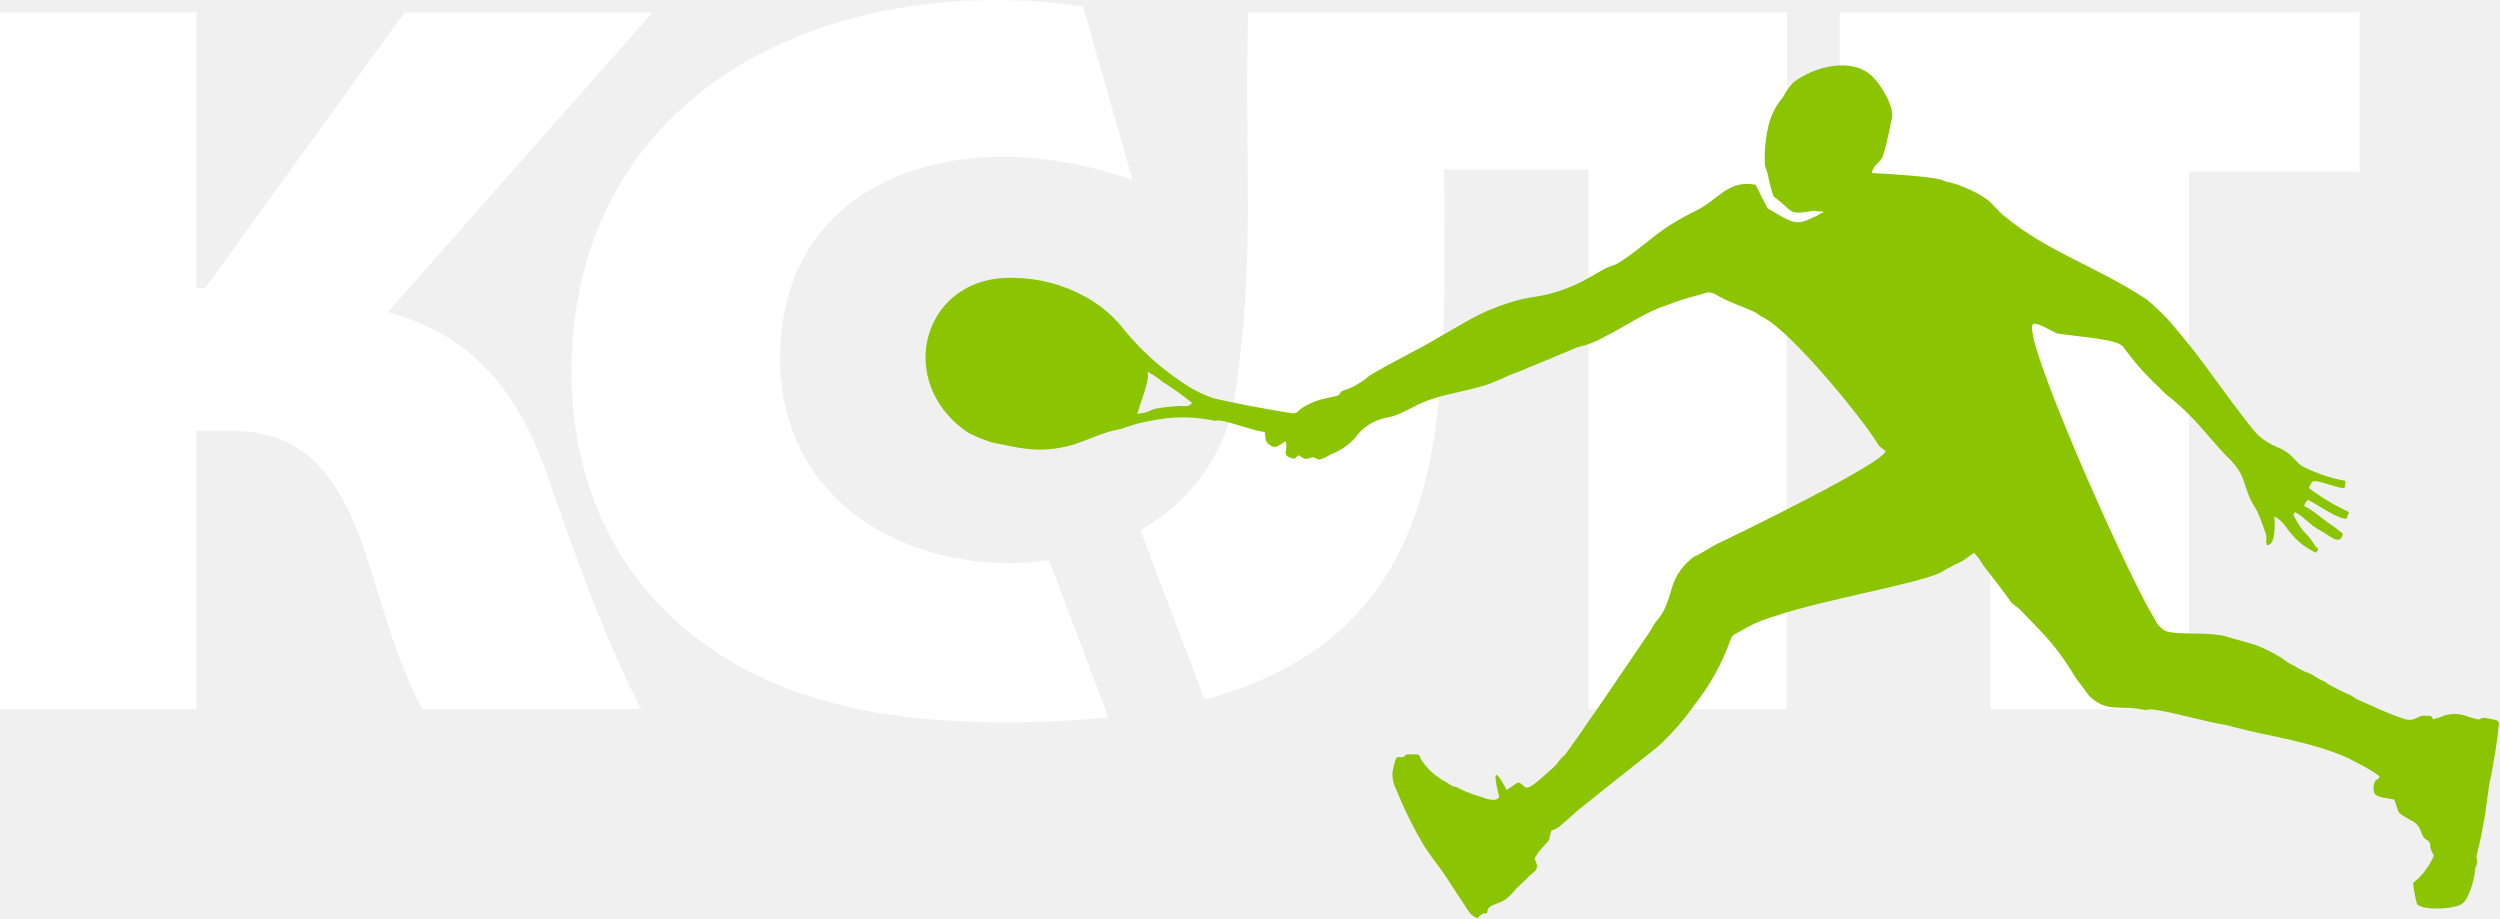
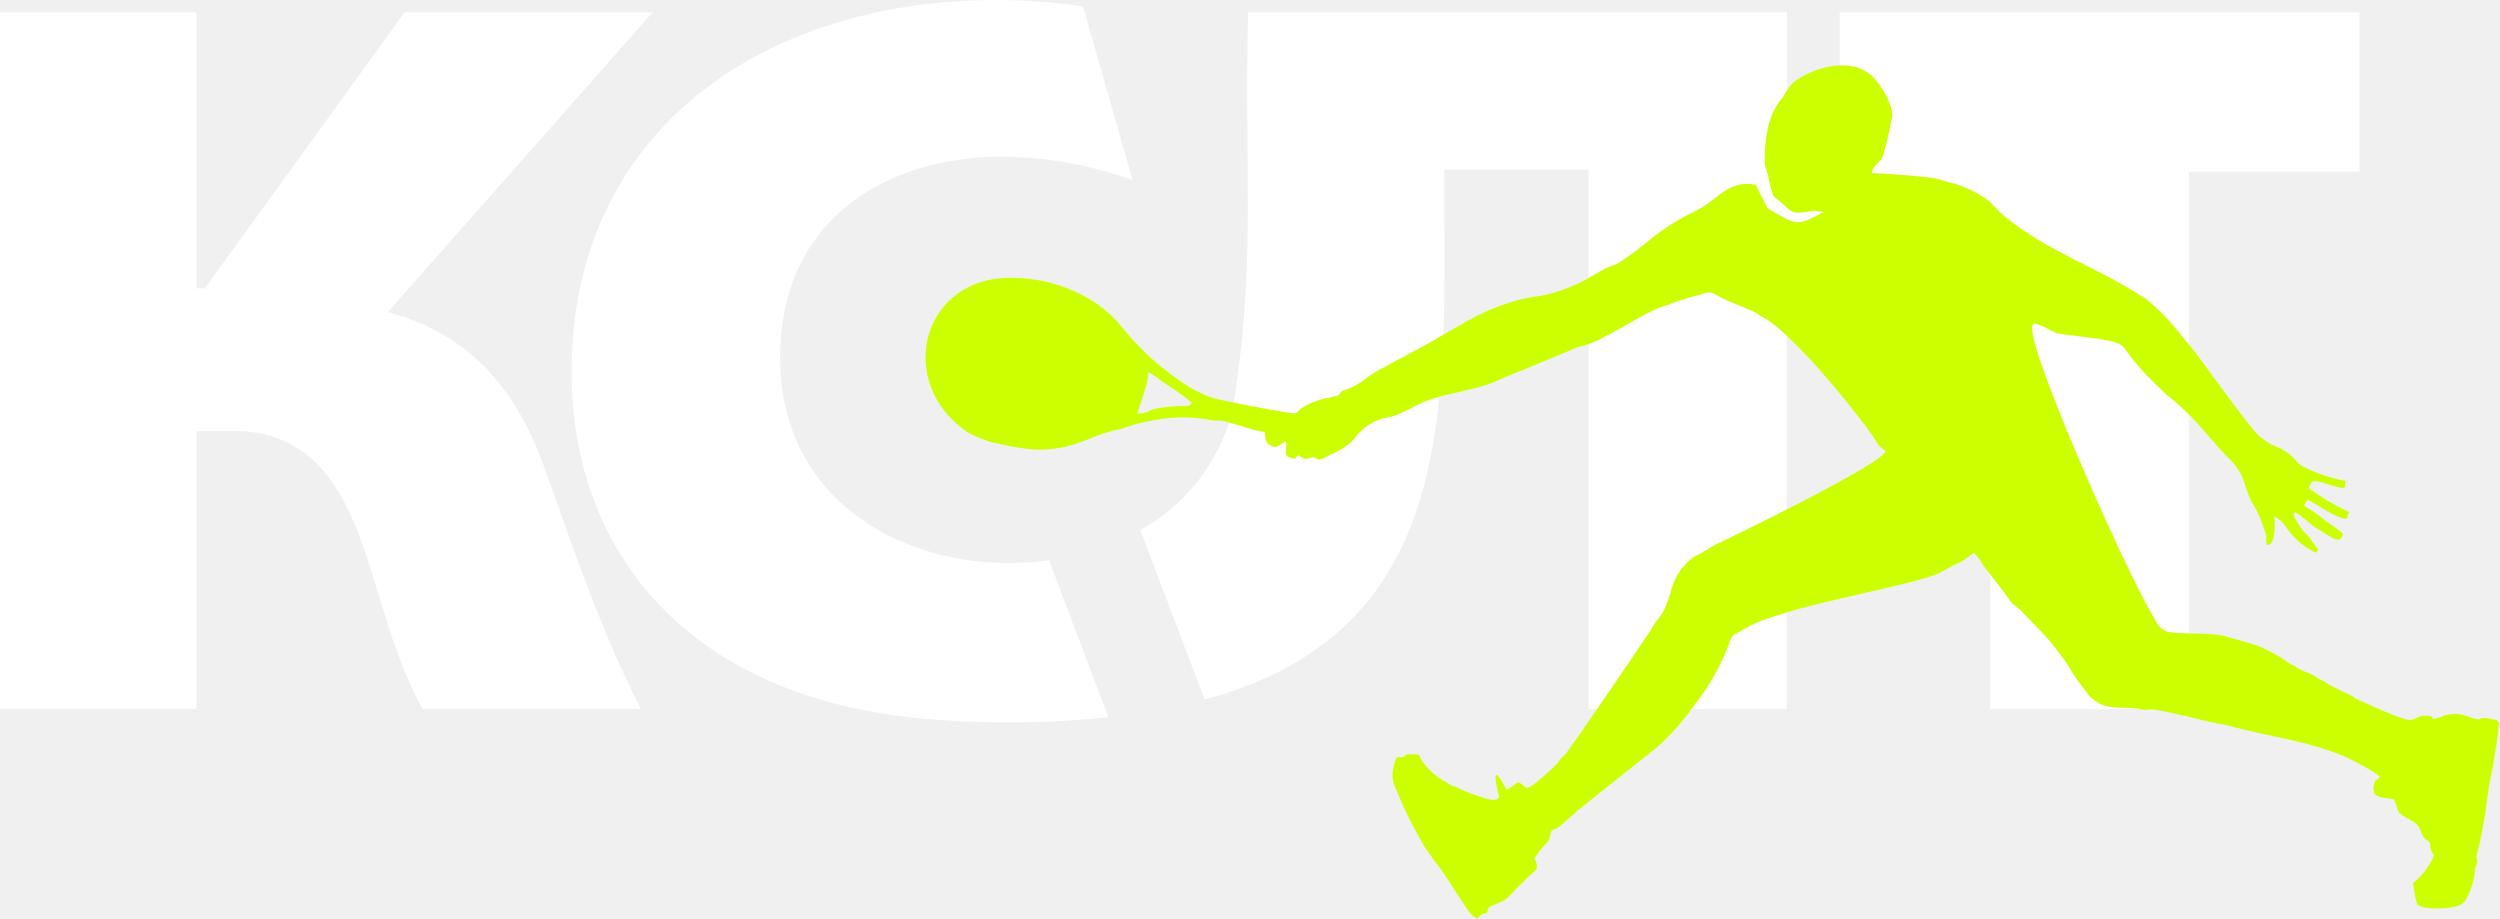
<svg xmlns="http://www.w3.org/2000/svg" width="98" height="36" viewBox="0 0 98 36" fill="none">
  <path fill-rule="evenodd" clip-rule="evenodd" d="M0 0.486V27.795H7.705V16.897H9.187C12.355 16.897 13.595 19.366 14.46 22.083C15.078 24.027 15.572 25.972 16.561 27.795H25.125C23.603 24.834 22.491 21.553 21.379 18.433C20.307 15.395 18.538 13.124 15.202 12.235L25.58 0.486H15.859L8.031 11.302H7.705V0.486H0ZM70.038 6.728H72.114V0.486H92.495V6.728H85.808V27.795H78.019V8.866L73.107 7.087V9.416H70.038V27.795H62.269V6.645H56.611C56.611 15.633 57.387 24.669 47.221 27.425L44.7 20.776C46.342 19.865 47.577 18.382 48.16 16.619C48.288 16.199 48.379 15.768 48.432 15.331C49.218 10.101 48.768 6.319 48.926 0.486H70.053V6.728H70.038ZM43.45 28.116C41.221 28.346 38.975 28.381 36.739 28.218C26.855 27.527 22.407 21.49 22.407 14.607C22.387 5.104 29.963 0 39.067 0C40.202 0.001 41.335 0.087 42.457 0.258L44.399 7.063C42.784 6.477 41.079 6.165 39.358 6.139C34.703 6.139 30.581 8.609 30.581 14.038C30.581 20.032 36.18 22.666 41.122 21.962L43.45 28.116Z" fill="white" />
-   <path fill-rule="evenodd" clip-rule="evenodd" d="M71.073 8.523C70.371 8.897 70.178 8.678 69.284 8.163L68.819 7.244C67.752 7.03 67.337 7.842 66.501 8.25C64.846 9.062 64.678 9.524 63.408 10.331C63.309 10.394 63.185 10.399 62.913 10.53L62.059 11.016C61.659 11.223 61.238 11.386 60.803 11.502C60.21 11.672 60.003 11.595 59.118 11.881C58.58 12.051 58.061 12.276 57.571 12.552L56.449 13.194C55.861 13.573 53.795 14.589 53.598 14.798C53.306 15.035 52.97 15.215 52.609 15.328C52.466 15.435 52.609 15.381 52.486 15.474C52.449 15.51 52.4 15.531 52.347 15.532L51.927 15.624C51.677 15.68 51.436 15.77 51.211 15.892C51.106 15.943 51.01 16.008 50.924 16.086C50.81 16.208 50.776 16.222 50.568 16.188C49.58 16.023 48.537 15.838 47.603 15.62C47.144 15.469 46.711 15.251 46.318 14.973C45.48 14.411 44.729 13.731 44.089 12.956C43.688 12.432 43.184 11.994 42.607 11.668L42.508 11.614C41.672 11.158 40.736 10.91 39.78 10.895C36.133 10.744 35.011 15.036 37.986 16.98C38.272 17.124 38.57 17.244 38.876 17.34C39.973 17.564 40.635 17.758 41.786 17.506C42.473 17.35 43.017 17.019 43.704 16.864C43.779 16.854 43.854 16.838 43.926 16.815L44.584 16.606C44.875 16.534 45.17 16.475 45.468 16.431C46.156 16.323 46.857 16.34 47.539 16.48C47.697 16.514 47.623 16.48 47.791 16.48C48.32 16.553 48.992 16.849 49.575 16.937C49.639 17.185 49.531 17.311 49.842 17.486C49.98 17.569 50.119 17.486 50.262 17.379L50.331 17.335C50.405 17.297 50.331 17.335 50.405 17.306C50.499 17.71 50.188 17.88 50.751 17.982L50.899 17.846C51.038 17.899 51.058 18.001 51.231 17.987C51.294 17.973 51.357 17.955 51.418 17.933C51.666 17.88 51.542 18.186 52.095 17.851L52.165 17.812C52.523 17.677 52.844 17.463 53.104 17.185C53.397 16.759 53.85 16.466 54.364 16.368C54.922 16.285 55.431 15.882 55.97 15.697C56.197 15.62 56.464 15.532 56.682 15.483C57.176 15.362 57.67 15.265 58.164 15.119C58.658 14.973 59.054 14.73 59.513 14.579L61.851 13.607C62.214 13.529 62.563 13.394 62.884 13.209C63.63 12.844 64.579 12.188 65.276 11.988C65.671 11.829 66.078 11.695 66.492 11.59C66.625 11.566 66.743 11.512 66.867 11.478C67.09 11.415 67.248 11.546 67.445 11.653C67.88 11.877 68.31 12.018 68.75 12.217C68.908 12.29 68.943 12.358 69.086 12.426C70.213 12.965 73.074 16.49 73.608 17.399C73.707 17.559 73.781 17.559 73.914 17.68C73.845 18.167 67.875 21.054 67.386 21.287C67.015 21.448 66.793 21.657 66.398 21.827C65.978 22.133 65.674 22.567 65.533 23.062C65.192 24.311 64.935 24.204 64.767 24.617C64.732 24.675 61.451 29.532 61.307 29.629C61.164 29.726 61.095 29.881 60.981 29.998L60.848 30.125C59.587 31.281 59.923 30.79 59.508 30.669L59.059 30.965C58.293 29.507 58.772 31.223 58.767 31.233C58.654 31.51 58.075 31.233 57.887 31.184C57.608 31.099 57.338 30.987 57.082 30.849C56.958 30.81 56.983 30.849 56.869 30.776C56.756 30.703 56.766 30.703 56.682 30.659C56.278 30.447 55.938 30.135 55.693 29.755C55.639 29.59 55.693 29.556 55.258 29.57C55.021 29.57 55.13 29.619 55.031 29.663C54.794 29.765 54.739 29.41 54.581 30.304C54.577 30.52 54.624 30.733 54.72 30.927C55.032 31.699 55.402 32.448 55.827 33.167C55.92 33.313 56.014 33.435 56.113 33.576C56.153 33.642 56.198 33.705 56.247 33.765C56.642 34.251 56.963 34.825 57.329 35.355L57.373 35.423C57.512 35.622 57.635 35.909 57.917 35.992C58.006 35.909 57.962 35.928 58.07 35.851L58.164 35.802C58.233 35.802 58.164 35.802 58.288 35.802C58.317 35.603 58.367 35.544 58.515 35.486L58.861 35.345C58.914 35.312 58.968 35.281 59.024 35.253C59.176 35.128 59.313 34.988 59.434 34.835L59.84 34.446C60.126 34.135 60.408 34.12 60.146 33.663C60.245 33.487 60.366 33.324 60.507 33.177C60.813 32.832 60.675 33.041 60.813 32.555C60.961 32.517 61.095 32.442 61.203 32.336L61.698 31.908L61.811 31.797C62.844 30.965 63.897 30.134 64.94 29.308C65.498 28.807 65.995 28.244 66.422 27.631C67.005 26.896 67.467 26.076 67.791 25.2C67.905 24.865 67.939 24.899 68.206 24.753C68.56 24.53 68.942 24.354 69.343 24.228C69.457 24.194 69.546 24.155 69.659 24.126C71.463 23.514 74.967 22.925 76.044 22.459C76.316 22.292 76.598 22.142 76.889 22.012C77.077 21.895 77.221 21.773 77.384 21.671C77.525 21.816 77.644 21.98 77.74 22.157C78.11 22.643 78.466 23.076 78.822 23.587C78.911 23.713 79.094 23.786 79.281 23.995L80.117 24.865C80.586 25.38 80.998 25.942 81.347 26.542L81.891 27.271C82.548 27.937 83.131 27.645 83.942 27.806C84.057 27.834 84.177 27.834 84.293 27.806C84.752 27.806 86.625 28.331 87.144 28.399C87.28 28.421 87.414 28.454 87.544 28.496C89.106 28.904 90.574 29.06 92.066 29.726L92.694 30.056C92.898 30.168 93.095 30.293 93.282 30.431C93.198 30.64 93.154 30.47 93.075 30.698C93.028 30.825 93.028 30.965 93.075 31.092C93.188 31.291 93.598 31.272 93.855 31.345C94.078 31.874 93.855 31.802 94.528 32.166C94.612 32.205 94.687 32.261 94.749 32.329C94.811 32.398 94.859 32.478 94.888 32.565C95.022 32.992 95.19 32.881 95.249 33.051C95.288 33.172 95.249 33.158 95.279 33.255C95.308 33.355 95.353 33.45 95.412 33.537C95.231 33.956 94.95 34.327 94.592 34.616C94.622 34.897 94.675 35.175 94.75 35.447C95.041 35.7 95.98 35.608 96.233 35.54C96.324 35.526 96.412 35.492 96.489 35.441C96.566 35.389 96.63 35.322 96.677 35.243C96.85 34.918 96.963 34.566 97.013 34.203C97.013 33.96 97.013 34.135 97.082 33.901C97.152 33.668 97.053 33.717 97.082 33.527C97.251 32.895 97.28 32.672 97.404 31.996L97.572 30.781C97.746 29.978 97.877 29.167 97.962 28.35C97.898 28.219 97.888 28.238 97.685 28.19C96.885 28.015 97.626 28.394 96.638 28.054C96.399 27.973 96.141 27.965 95.896 28.029H95.867C95.706 28.097 95.541 28.154 95.373 28.2C95.328 28.093 95.373 28.156 95.284 28.064C95.037 28.064 94.953 28.02 94.765 28.131L94.592 28.2C94.46 28.235 94.32 28.223 94.196 28.166C93.519 27.937 93.079 27.713 92.437 27.431C92.274 27.359 92.274 27.315 92.131 27.247C91.829 27.118 91.535 26.972 91.251 26.809C91.103 26.673 90.959 26.673 90.811 26.552C90.657 26.452 90.491 26.372 90.317 26.314C90.099 26.216 90.001 26.124 89.823 26.046C89.645 25.968 89.561 25.857 89.378 25.759C89.067 25.563 88.736 25.4 88.389 25.273L87.184 24.928C86.398 24.748 85.133 24.928 84.811 24.69C84.49 24.452 84.55 24.369 84.382 24.131C83.349 22.43 79.148 13.009 79.706 12.698C79.85 12.62 80.517 13.034 80.635 13.068C81.219 13.17 82.766 13.281 83.106 13.5C83.294 13.612 83.25 13.641 83.373 13.787C83.672 14.191 84.002 14.571 84.362 14.924L84.421 14.978L84.915 15.464C85.988 16.29 86.433 16.985 87.292 17.894C88.142 18.677 87.866 19.071 88.394 19.887C88.463 20.001 88.522 20.12 88.572 20.242C88.627 20.369 88.78 20.796 88.82 20.923C88.884 21.132 88.79 21.166 88.864 21.365C89.22 21.399 89.18 20.461 89.151 20.247C89.496 20.388 89.645 20.758 89.897 21.015C90.146 21.289 90.448 21.511 90.786 21.666L90.865 21.559C90.9 21.511 90.791 21.453 90.737 21.38V21.355L90.643 21.234C90.557 21.102 90.456 20.979 90.342 20.869L90.272 20.796C90.131 20.612 90.01 20.413 89.912 20.203C89.882 20.13 89.976 20.082 89.976 20.077C90.292 20.247 90.544 20.563 90.851 20.733C91.384 21.025 91.735 21.423 91.839 20.913L91.478 20.636C91.058 20.378 90.742 20.038 90.322 19.834C90.35 19.743 90.399 19.66 90.465 19.591C90.851 19.776 91.582 20.325 91.982 20.339L92.081 20.072C91.522 19.813 90.992 19.497 90.5 19.129C90.559 19.027 90.589 18.901 90.697 18.862C90.95 18.833 91.73 19.178 91.908 19.124L91.948 18.852C91.34 18.743 90.753 18.541 90.208 18.254C89.892 18.006 89.862 17.768 89.22 17.506C88.963 17.399 88.728 17.249 88.523 17.063C88.029 16.577 86.269 14.045 85.839 13.549C85.8 13.495 85.024 12.547 84.895 12.436C84.663 12.192 84.418 11.962 84.159 11.745C82.138 10.409 80.334 9.927 78.535 8.445C78.303 8.25 78.155 8.041 77.937 7.852C77.608 7.616 77.247 7.426 76.865 7.288C76.761 7.215 76.267 7.127 76.193 7.084C75.891 6.914 73.746 6.802 73.371 6.782C73.425 6.457 73.737 6.35 73.811 6.112C74.008 5.475 74.132 4.755 74.147 4.702C74.305 4.216 73.727 3.321 73.4 3.001C72.58 2.208 71.093 2.617 70.297 3.234C70.137 3.401 70.003 3.591 69.901 3.798C69.648 4.095 69.461 4.441 69.353 4.814C69.21 5.361 69.153 5.926 69.185 6.491C69.348 6.88 69.363 7.322 69.531 7.711C70.341 8.284 70.025 8.45 71.107 8.26C71.256 8.314 71.359 8.26 71.508 8.314C71.34 8.338 71.241 8.489 71.073 8.513V8.523ZM44.584 16.227C44.663 15.867 45.112 14.832 44.974 14.569C45.192 14.681 45.396 14.816 45.582 14.973C45.98 15.223 46.363 15.495 46.728 15.79C46.585 15.994 46.427 15.897 46.175 15.916C44.668 16.038 45.468 16.101 44.584 16.227Z" fill="#8BC400" />
+   <path fill-rule="evenodd" clip-rule="evenodd" d="M71.073 8.523C70.371 8.897 70.178 8.678 69.284 8.163L68.819 7.244C67.752 7.03 67.337 7.842 66.501 8.25C64.846 9.062 64.678 9.524 63.408 10.331C63.309 10.394 63.185 10.399 62.913 10.53L62.059 11.016C61.659 11.223 61.238 11.386 60.803 11.502C60.21 11.672 60.003 11.595 59.118 11.881C58.58 12.051 58.061 12.276 57.571 12.552L56.449 13.194C55.861 13.573 53.795 14.589 53.598 14.798C53.306 15.035 52.97 15.215 52.609 15.328C52.466 15.435 52.609 15.381 52.486 15.474C52.449 15.51 52.4 15.531 52.347 15.532L51.927 15.624C51.677 15.68 51.436 15.77 51.211 15.892C51.106 15.943 51.01 16.008 50.924 16.086C50.81 16.208 50.776 16.222 50.568 16.188C49.58 16.023 48.537 15.838 47.603 15.62C47.144 15.469 46.711 15.251 46.318 14.973C45.48 14.411 44.729 13.731 44.089 12.956C43.688 12.432 43.184 11.994 42.607 11.668L42.508 11.614C41.672 11.158 40.736 10.91 39.78 10.895C36.133 10.744 35.011 15.036 37.986 16.98C38.272 17.124 38.57 17.244 38.876 17.34C39.973 17.564 40.635 17.758 41.786 17.506C42.473 17.35 43.017 17.019 43.704 16.864C43.779 16.854 43.854 16.838 43.926 16.815L44.584 16.606C44.875 16.534 45.17 16.475 45.468 16.431C46.156 16.323 46.857 16.34 47.539 16.48C47.697 16.514 47.623 16.48 47.791 16.48C48.32 16.553 48.992 16.849 49.575 16.937C49.639 17.185 49.531 17.311 49.842 17.486C49.98 17.569 50.119 17.486 50.262 17.379L50.331 17.335C50.405 17.297 50.331 17.335 50.405 17.306C50.499 17.71 50.188 17.88 50.751 17.982L50.899 17.846C51.038 17.899 51.058 18.001 51.231 17.987C51.294 17.973 51.357 17.955 51.418 17.933C51.666 17.88 51.542 18.186 52.095 17.851L52.165 17.812C52.523 17.677 52.844 17.463 53.104 17.185C53.397 16.759 53.85 16.466 54.364 16.368C54.922 16.285 55.431 15.882 55.97 15.697C56.197 15.62 56.464 15.532 56.682 15.483C57.176 15.362 57.67 15.265 58.164 15.119C58.658 14.973 59.054 14.73 59.513 14.579L61.851 13.607C62.214 13.529 62.563 13.394 62.884 13.209C63.63 12.844 64.579 12.188 65.276 11.988C65.671 11.829 66.078 11.695 66.492 11.59C66.625 11.566 66.743 11.512 66.867 11.478C67.09 11.415 67.248 11.546 67.445 11.653C67.88 11.877 68.31 12.018 68.75 12.217C68.908 12.29 68.943 12.358 69.086 12.426C70.213 12.965 73.074 16.49 73.608 17.399C73.707 17.559 73.781 17.559 73.914 17.68C73.845 18.167 67.875 21.054 67.386 21.287C67.015 21.448 66.793 21.657 66.398 21.827C65.978 22.133 65.674 22.567 65.533 23.062C65.192 24.311 64.935 24.204 64.767 24.617C64.732 24.675 61.451 29.532 61.307 29.629C61.164 29.726 61.095 29.881 60.981 29.998L60.848 30.125C59.587 31.281 59.923 30.79 59.508 30.669L59.059 30.965C58.293 29.507 58.772 31.223 58.767 31.233C58.654 31.51 58.075 31.233 57.887 31.184C57.608 31.099 57.338 30.987 57.082 30.849C56.958 30.81 56.983 30.849 56.869 30.776C56.756 30.703 56.766 30.703 56.682 30.659C56.278 30.447 55.938 30.135 55.693 29.755C55.639 29.59 55.693 29.556 55.258 29.57C55.021 29.57 55.13 29.619 55.031 29.663C54.794 29.765 54.739 29.41 54.581 30.304C54.577 30.52 54.624 30.733 54.72 30.927C55.032 31.699 55.402 32.448 55.827 33.167C55.92 33.313 56.014 33.435 56.113 33.576C56.153 33.642 56.198 33.705 56.247 33.765C56.642 34.251 56.963 34.825 57.329 35.355L57.373 35.423C57.512 35.622 57.635 35.909 57.917 35.992C58.006 35.909 57.962 35.928 58.07 35.851L58.164 35.802C58.233 35.802 58.164 35.802 58.288 35.802C58.317 35.603 58.367 35.544 58.515 35.486L58.861 35.345C58.914 35.312 58.968 35.281 59.024 35.253C59.176 35.128 59.313 34.988 59.434 34.835L59.84 34.446C60.126 34.135 60.408 34.12 60.146 33.663C60.245 33.487 60.366 33.324 60.507 33.177C60.813 32.832 60.675 33.041 60.813 32.555C60.961 32.517 61.095 32.442 61.203 32.336L61.698 31.908L61.811 31.797C62.844 30.965 63.897 30.134 64.94 29.308C65.498 28.807 65.995 28.244 66.422 27.631C67.005 26.896 67.467 26.076 67.791 25.2C67.905 24.865 67.939 24.899 68.206 24.753C68.56 24.53 68.942 24.354 69.343 24.228C69.457 24.194 69.546 24.155 69.659 24.126C71.463 23.514 74.967 22.925 76.044 22.459C76.316 22.292 76.598 22.142 76.889 22.012C77.077 21.895 77.221 21.773 77.384 21.671C77.525 21.816 77.644 21.98 77.74 22.157C78.11 22.643 78.466 23.076 78.822 23.587C78.911 23.713 79.094 23.786 79.281 23.995L80.117 24.865C80.586 25.38 80.998 25.942 81.347 26.542L81.891 27.271C82.548 27.937 83.131 27.645 83.942 27.806C84.057 27.834 84.177 27.834 84.293 27.806C84.752 27.806 86.625 28.331 87.144 28.399C87.28 28.421 87.414 28.454 87.544 28.496C89.106 28.904 90.574 29.06 92.066 29.726L92.694 30.056C92.898 30.168 93.095 30.293 93.282 30.431C93.198 30.64 93.154 30.47 93.075 30.698C93.028 30.825 93.028 30.965 93.075 31.092C93.188 31.291 93.598 31.272 93.855 31.345C94.078 31.874 93.855 31.802 94.528 32.166C94.612 32.205 94.687 32.261 94.749 32.329C94.811 32.398 94.859 32.478 94.888 32.565C95.022 32.992 95.19 32.881 95.249 33.051C95.288 33.172 95.249 33.158 95.279 33.255C95.308 33.355 95.353 33.45 95.412 33.537C95.231 33.956 94.95 34.327 94.592 34.616C94.622 34.897 94.675 35.175 94.75 35.447C95.041 35.7 95.98 35.608 96.233 35.54C96.324 35.526 96.412 35.492 96.489 35.441C96.566 35.389 96.63 35.322 96.677 35.243C96.85 34.918 96.963 34.566 97.013 34.203C97.013 33.96 97.013 34.135 97.082 33.901C97.152 33.668 97.053 33.717 97.082 33.527C97.251 32.895 97.28 32.672 97.404 31.996L97.572 30.781C97.746 29.978 97.877 29.167 97.962 28.35C97.898 28.219 97.888 28.238 97.685 28.19C96.885 28.015 97.626 28.394 96.638 28.054C96.399 27.973 96.141 27.965 95.896 28.029H95.867C95.706 28.097 95.541 28.154 95.373 28.2C95.328 28.093 95.373 28.156 95.284 28.064C95.037 28.064 94.953 28.02 94.765 28.131L94.592 28.2C94.46 28.235 94.32 28.223 94.196 28.166C93.519 27.937 93.079 27.713 92.437 27.431C92.274 27.359 92.274 27.315 92.131 27.247C91.829 27.118 91.535 26.972 91.251 26.809C91.103 26.673 90.959 26.673 90.811 26.552C90.657 26.452 90.491 26.372 90.317 26.314C90.099 26.216 90.001 26.124 89.823 26.046C89.645 25.968 89.561 25.857 89.378 25.759C89.067 25.563 88.736 25.4 88.389 25.273L87.184 24.928C86.398 24.748 85.133 24.928 84.811 24.69C84.49 24.452 84.55 24.369 84.382 24.131C83.349 22.43 79.148 13.009 79.706 12.698C79.85 12.62 80.517 13.034 80.635 13.068C81.219 13.17 82.766 13.281 83.106 13.5C83.294 13.612 83.25 13.641 83.373 13.787C83.672 14.191 84.002 14.571 84.362 14.924L84.421 14.978L84.915 15.464C85.988 16.29 86.433 16.985 87.292 17.894C88.142 18.677 87.866 19.071 88.394 19.887C88.463 20.001 88.522 20.12 88.572 20.242C88.627 20.369 88.78 20.796 88.82 20.923C88.884 21.132 88.79 21.166 88.864 21.365C89.22 21.399 89.18 20.461 89.151 20.247C89.496 20.388 89.645 20.758 89.897 21.015C90.146 21.289 90.448 21.511 90.786 21.666L90.865 21.559C90.9 21.511 90.791 21.453 90.737 21.38V21.355L90.643 21.234C90.557 21.102 90.456 20.979 90.342 20.869L90.272 20.796C90.131 20.612 90.01 20.413 89.912 20.203C89.882 20.13 89.976 20.082 89.976 20.077C90.292 20.247 90.544 20.563 90.851 20.733C91.384 21.025 91.735 21.423 91.839 20.913L91.478 20.636C91.058 20.378 90.742 20.038 90.322 19.834C90.35 19.743 90.399 19.66 90.465 19.591C90.851 19.776 91.582 20.325 91.982 20.339L92.081 20.072C91.522 19.813 90.992 19.497 90.5 19.129C90.559 19.027 90.589 18.901 90.697 18.862C90.95 18.833 91.73 19.178 91.908 19.124L91.948 18.852C91.34 18.743 90.753 18.541 90.208 18.254C89.892 18.006 89.862 17.768 89.22 17.506C88.963 17.399 88.728 17.249 88.523 17.063C88.029 16.577 86.269 14.045 85.839 13.549C85.8 13.495 85.024 12.547 84.895 12.436C84.663 12.192 84.418 11.962 84.159 11.745C82.138 10.409 80.334 9.927 78.535 8.445C78.303 8.25 78.155 8.041 77.937 7.852C77.608 7.616 77.247 7.426 76.865 7.288C76.761 7.215 76.267 7.127 76.193 7.084C75.891 6.914 73.746 6.802 73.371 6.782C73.425 6.457 73.737 6.35 73.811 6.112C74.008 5.475 74.132 4.755 74.147 4.702C74.305 4.216 73.727 3.321 73.4 3.001C72.58 2.208 71.093 2.617 70.297 3.234C70.137 3.401 70.003 3.591 69.901 3.798C69.648 4.095 69.461 4.441 69.353 4.814C69.21 5.361 69.153 5.926 69.185 6.491C69.348 6.88 69.363 7.322 69.531 7.711C70.341 8.284 70.025 8.45 71.107 8.26C71.256 8.314 71.359 8.26 71.508 8.314C71.34 8.338 71.241 8.489 71.073 8.513V8.523ZM44.584 16.227C44.663 15.867 45.112 14.832 44.974 14.569C45.192 14.681 45.396 14.816 45.582 14.973C45.98 15.223 46.363 15.495 46.728 15.79C46.585 15.994 46.427 15.897 46.175 15.916C44.668 16.038 45.468 16.101 44.584 16.227Z" fill="#CCFF00" />
</svg>
